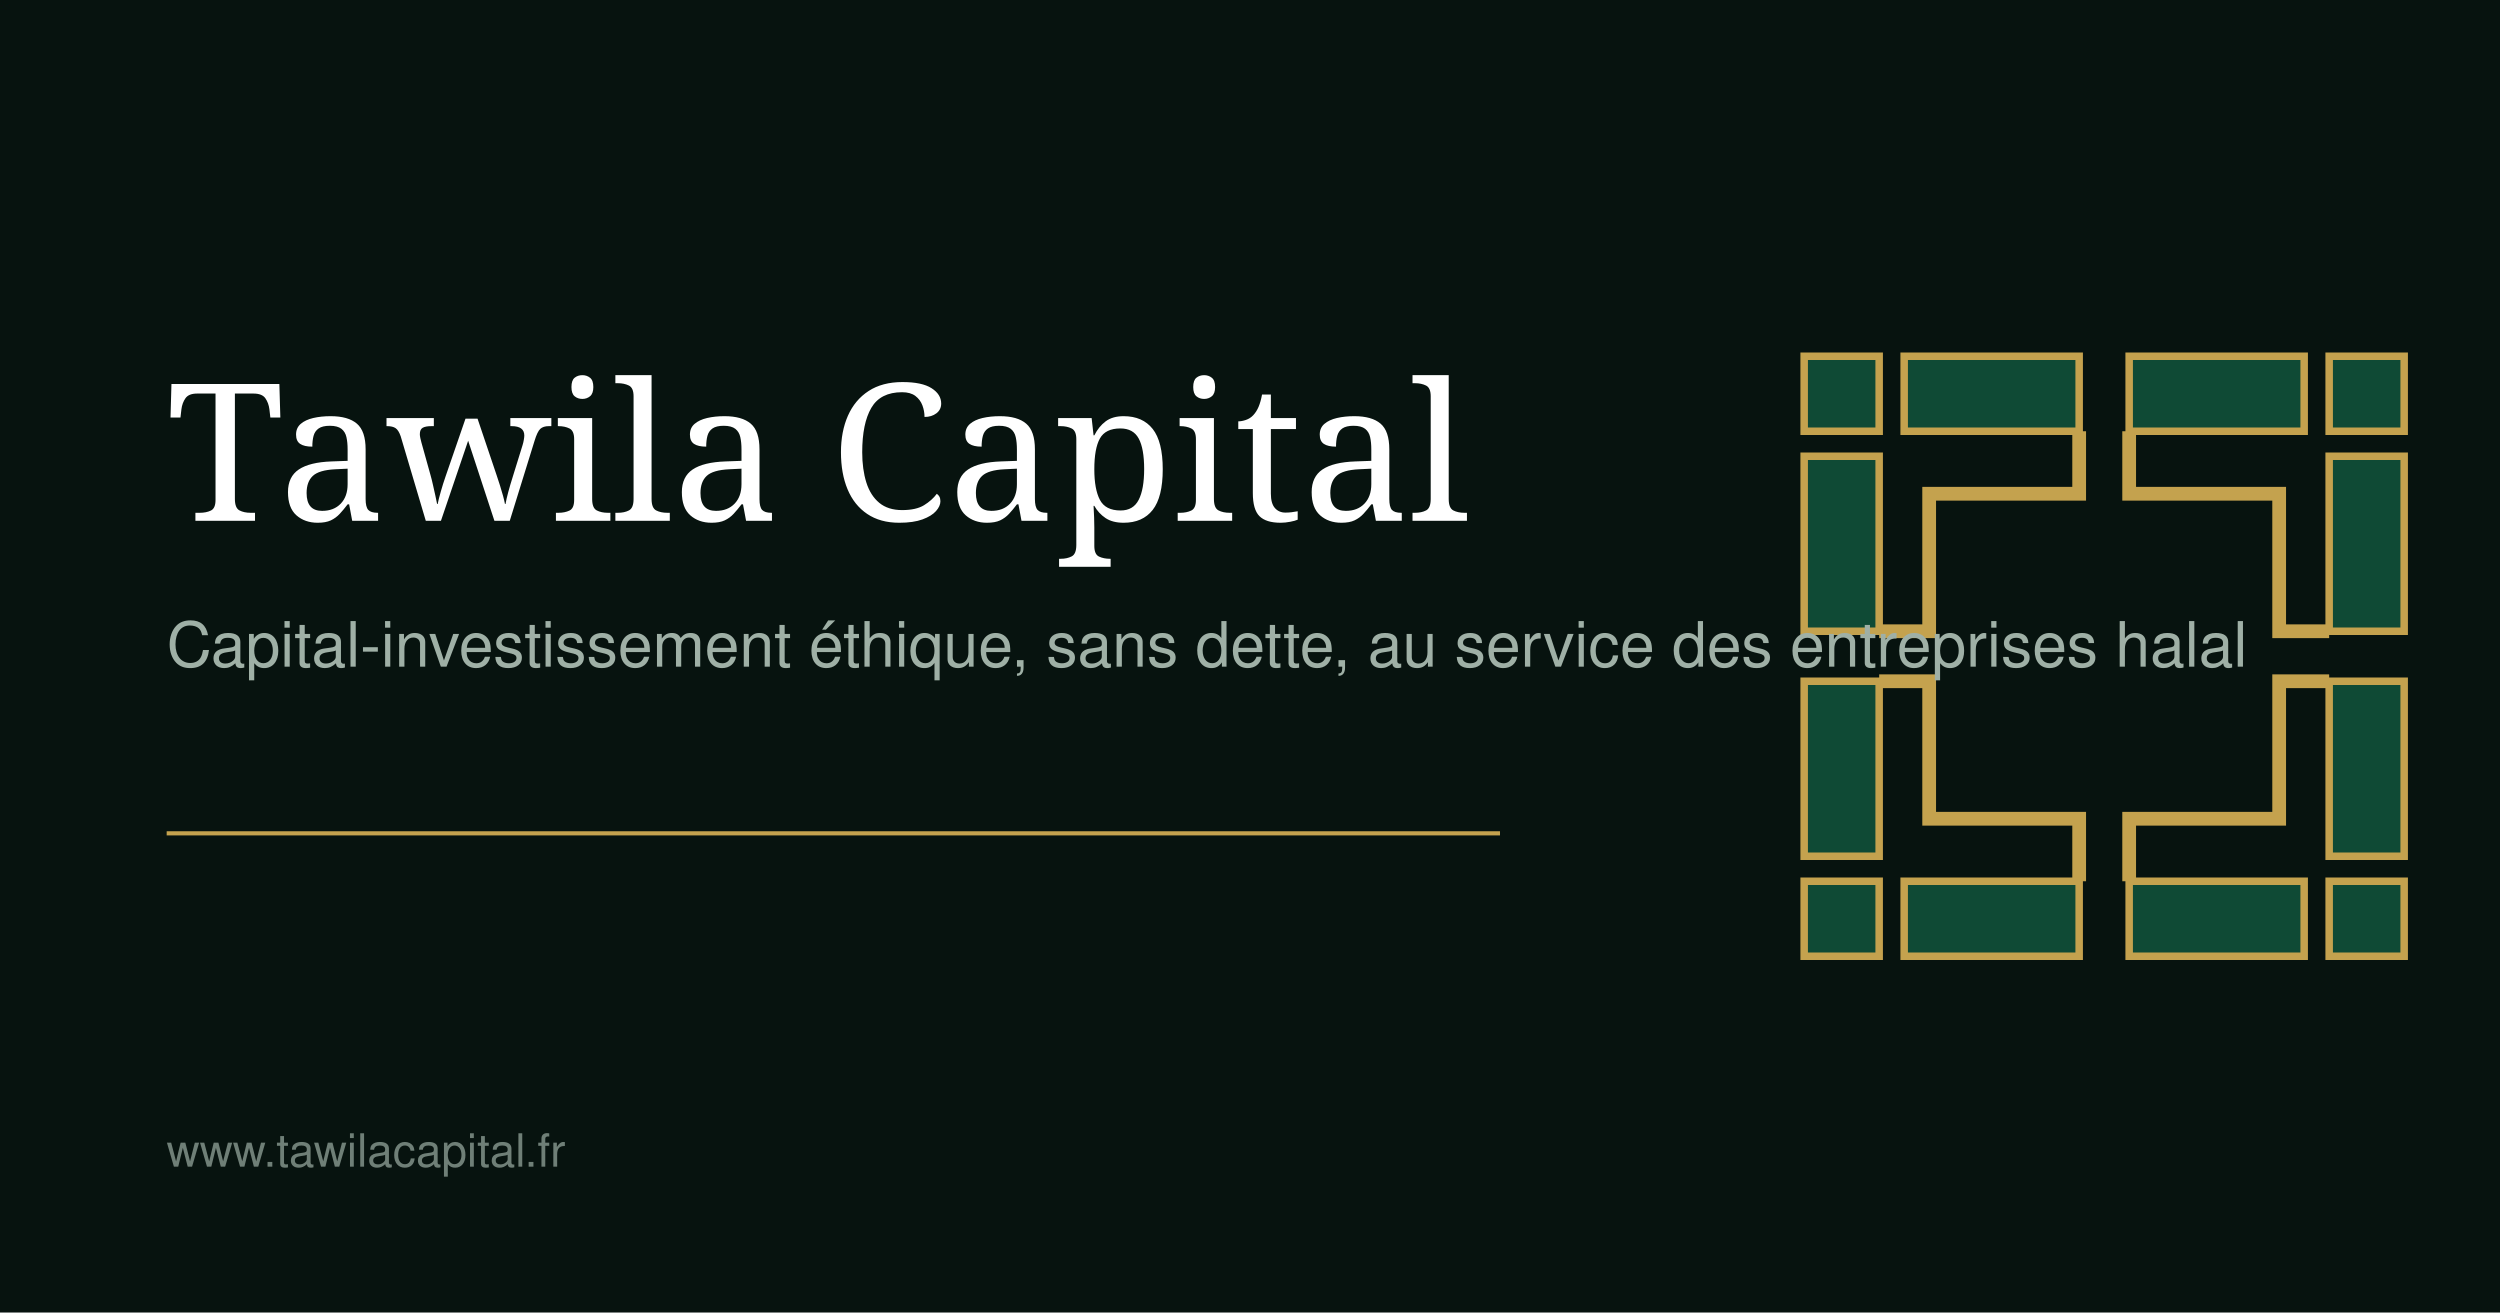
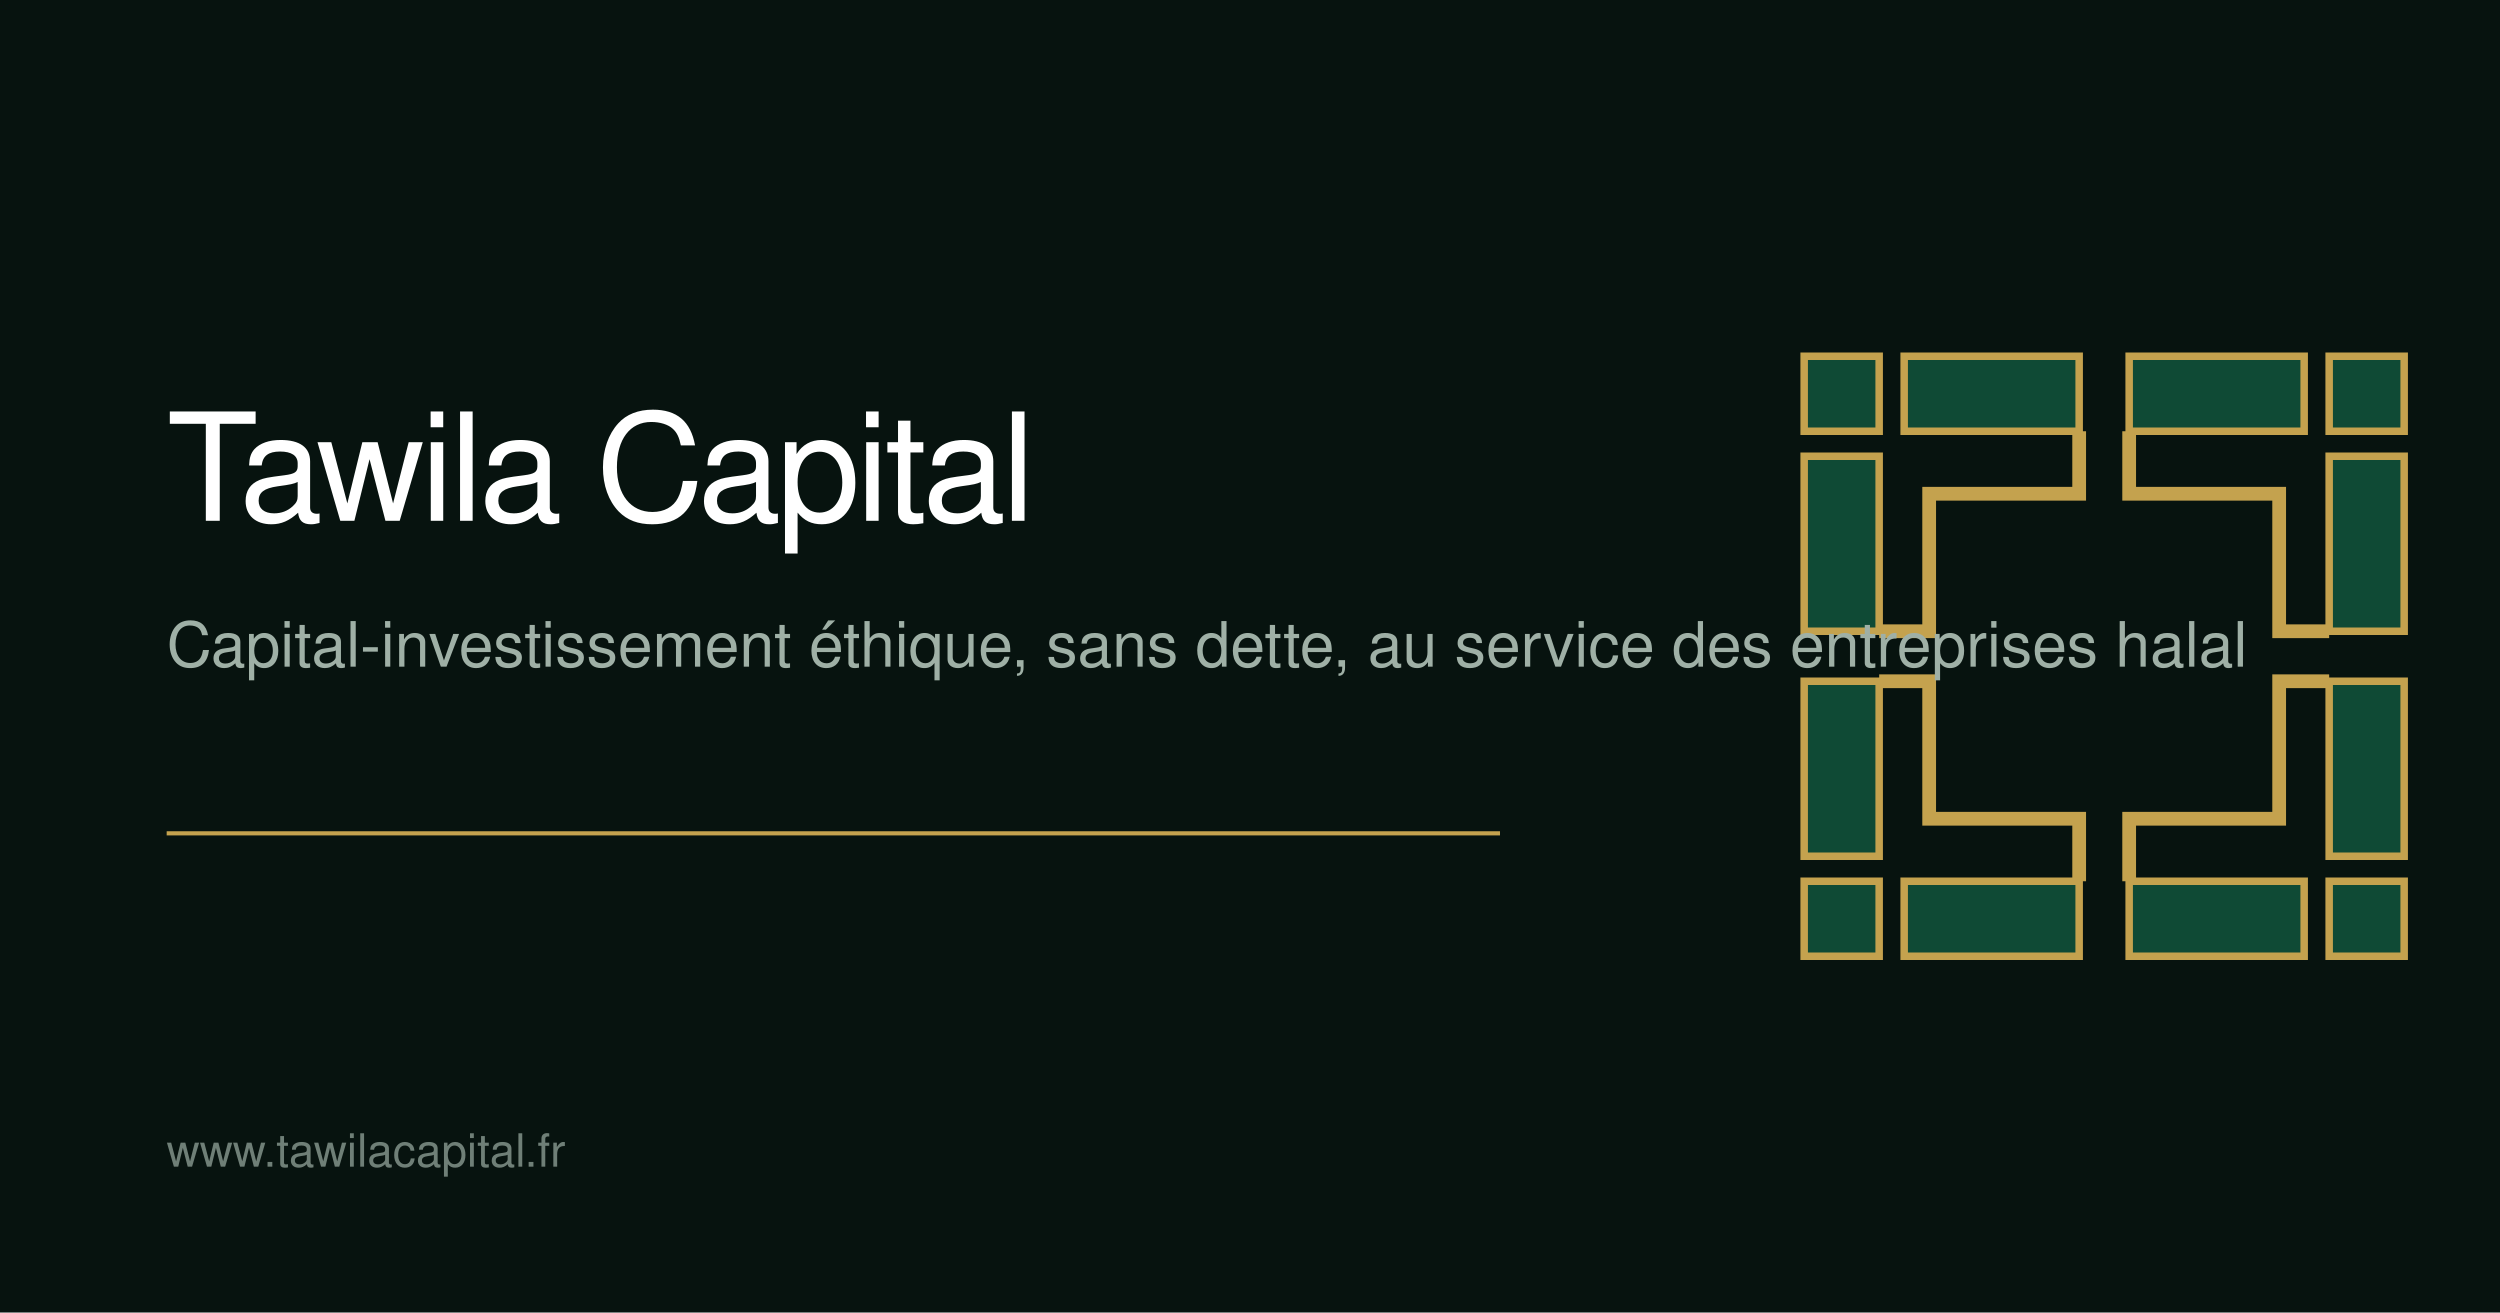
<svg xmlns="http://www.w3.org/2000/svg" width="1200" height="630" viewBox="0 0 1200 630">
  <rect width="1200" height="630" fill="#07130f" />
  <g transform="translate(860 165) scale(3)">
    <g fill="#0f4a35" stroke="#c4a24e" stroke-width="1.2">
      <rect x="2" y="2" width="12" height="12" />
      <rect x="18" y="2" width="28" height="12" />
      <rect x="54" y="2" width="28" height="12" />
      <rect x="86" y="2" width="12" height="12" />
      <rect x="2" y="18" width="12" height="28" />
      <rect x="86" y="18" width="12" height="28" />
      <rect x="2" y="54" width="12" height="28" />
      <rect x="86" y="54" width="12" height="28" />
      <rect x="2" y="86" width="12" height="12" />
      <rect x="18" y="86" width="28" height="12" />
      <rect x="54" y="86" width="28" height="12" />
      <rect x="86" y="86" width="12" height="12" />
    </g>
    <g fill="none" stroke="#c4a24e" stroke-width="2.2">
      <path d="M46 14v10H22v22H14" />
      <path d="M54 14v10h24v22h8" />
      <path d="M46 86V76H22V54H14" />
      <path d="M54 86V76h24V54h8" />
    </g>
  </g>
-   <text x="80" y="250" font-family="Cormorant Garamond, Georgia, serif" font-size="92" fill="#ffffff">Tawila Capital</text>
+   <text x="80" y="250" font-family="Sora, Manrope, Helvetica, Arial, sans-serif" font-size="72" font-weight="300" letter-spacing="-2" fill="#ffffff">Tawila Capital</text>
  <text x="80" y="320" font-family="Manrope, Helvetica, Arial, sans-serif" font-size="30" fill="#9fb0a6">Capital-investissement éthique, sans dette, au service des entreprises halal</text>
  <path d="M80 400h640" stroke="#c4a24e" stroke-width="2" />
  <text x="80" y="560" font-family="Manrope, Helvetica, Arial, sans-serif" font-size="22" fill="#6f7f77">www.tawilacapital.fr</text>
</svg>
